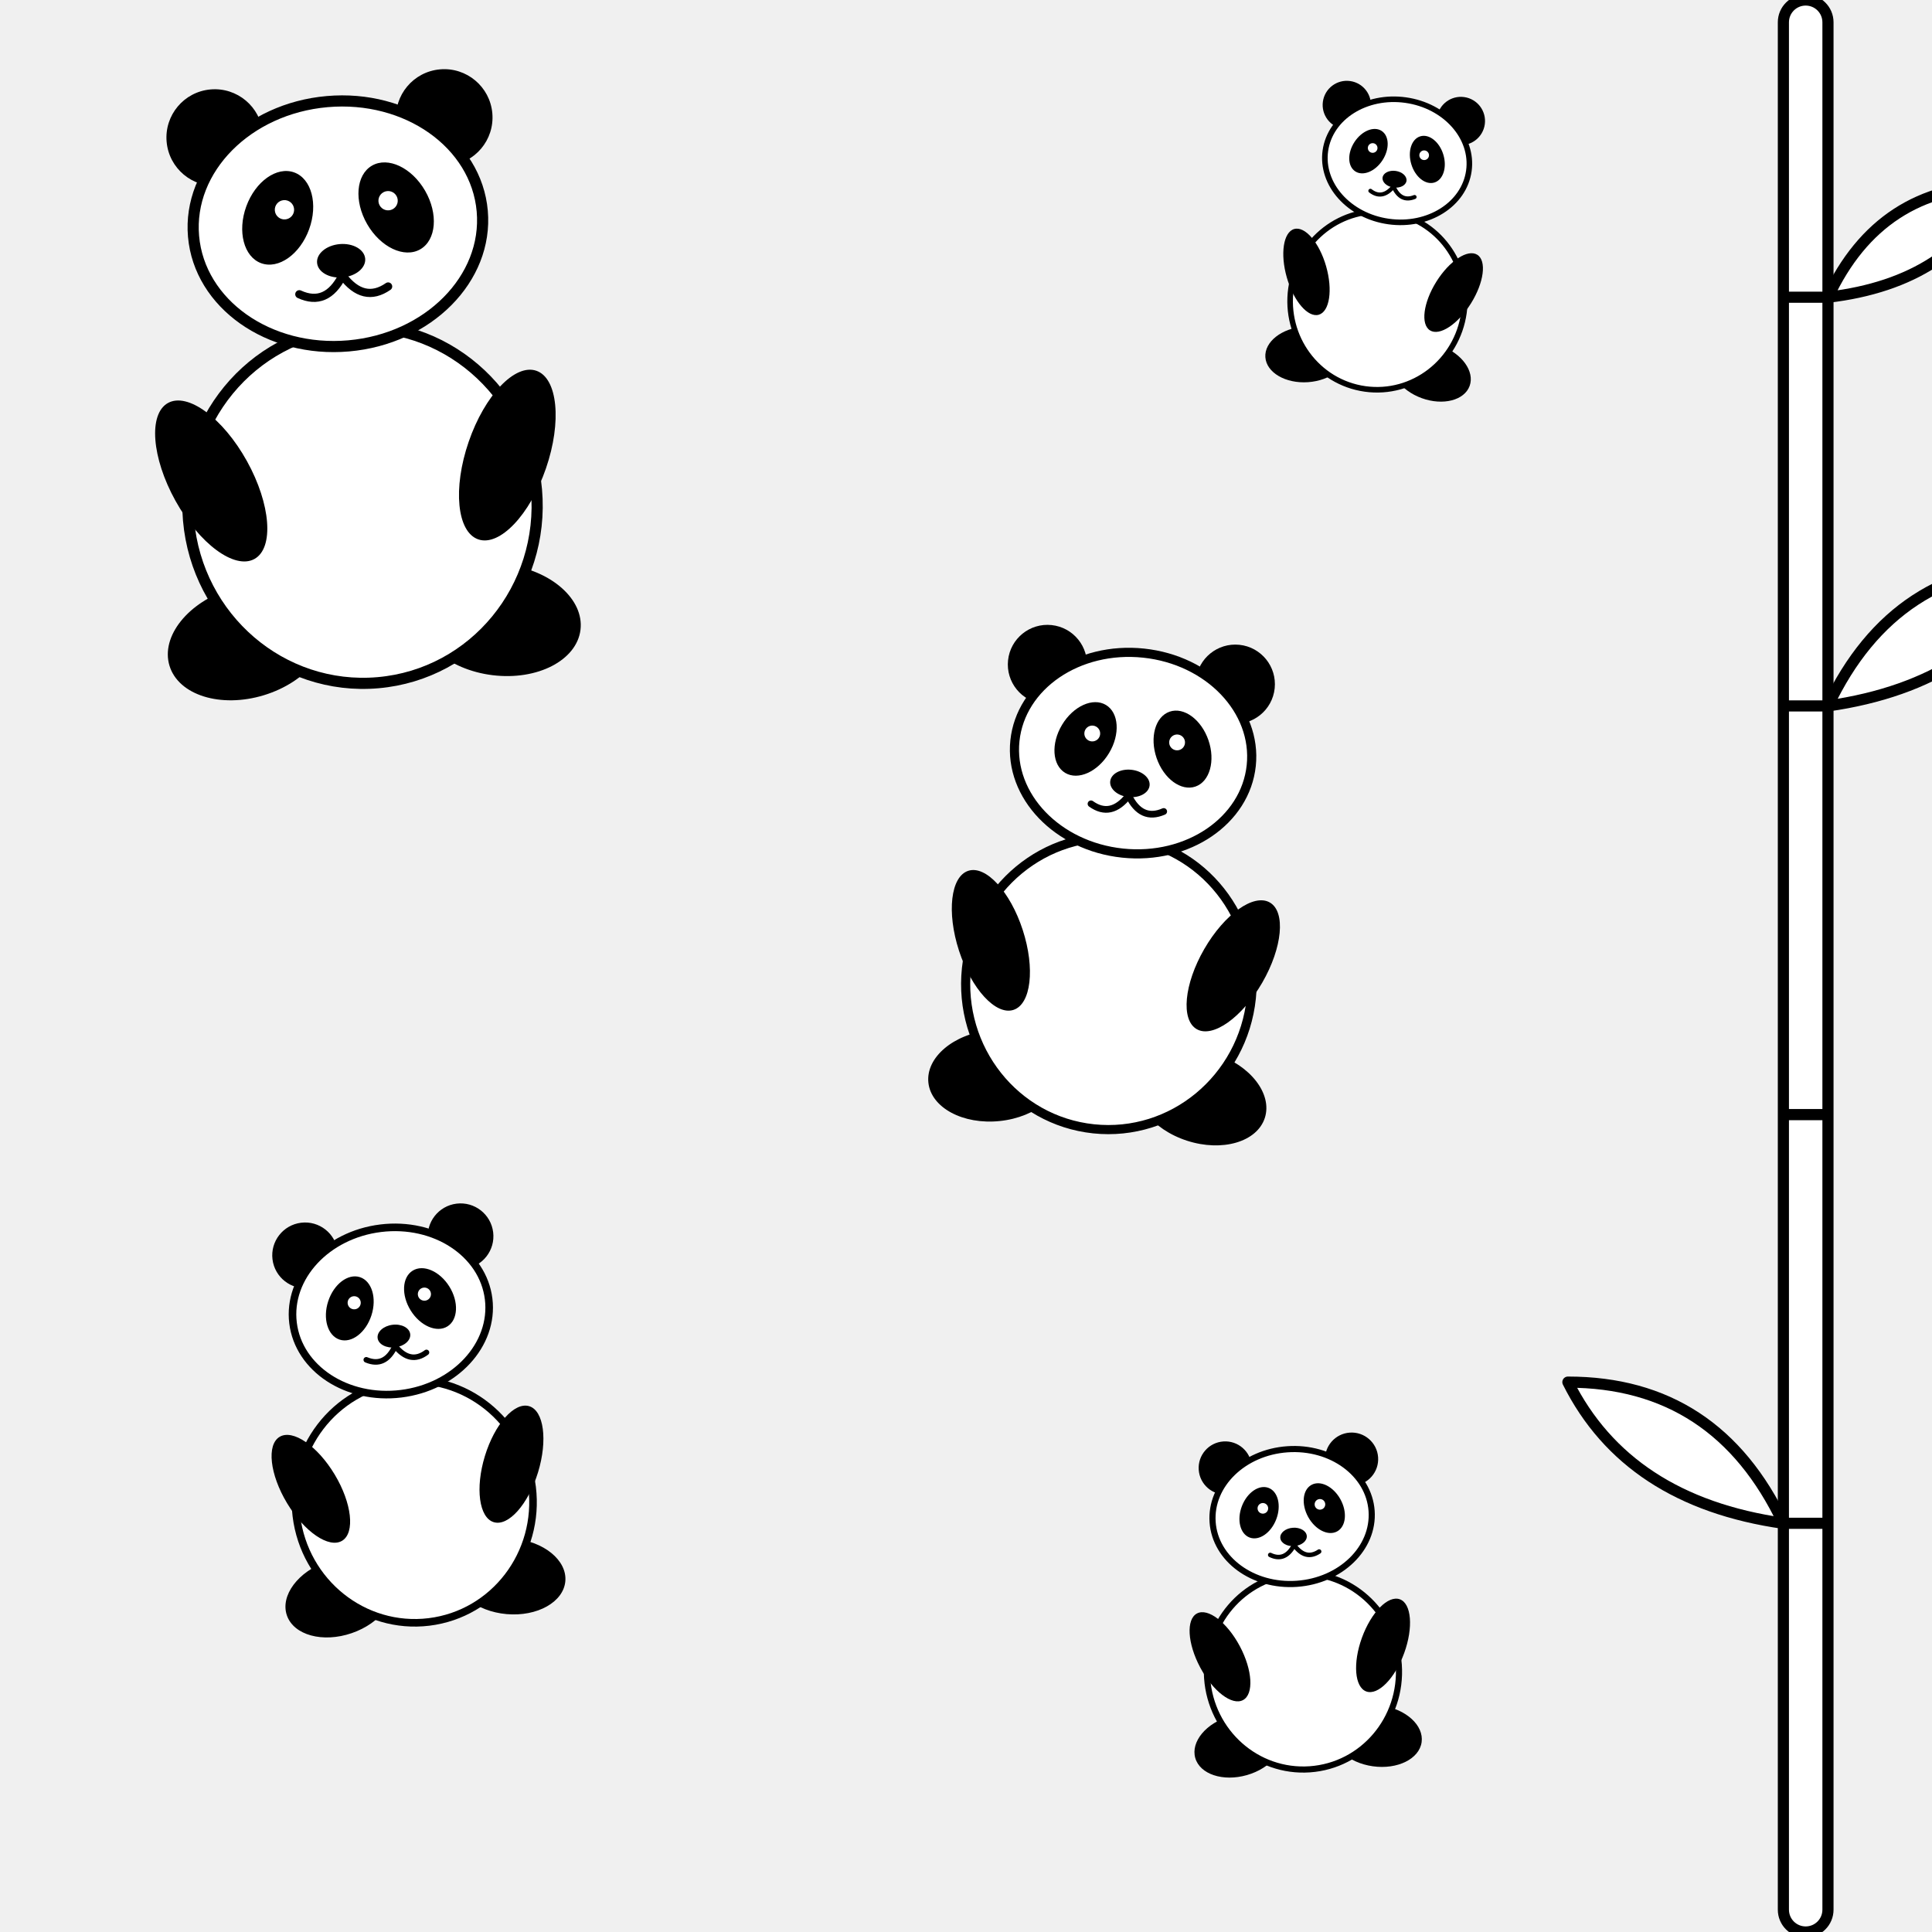
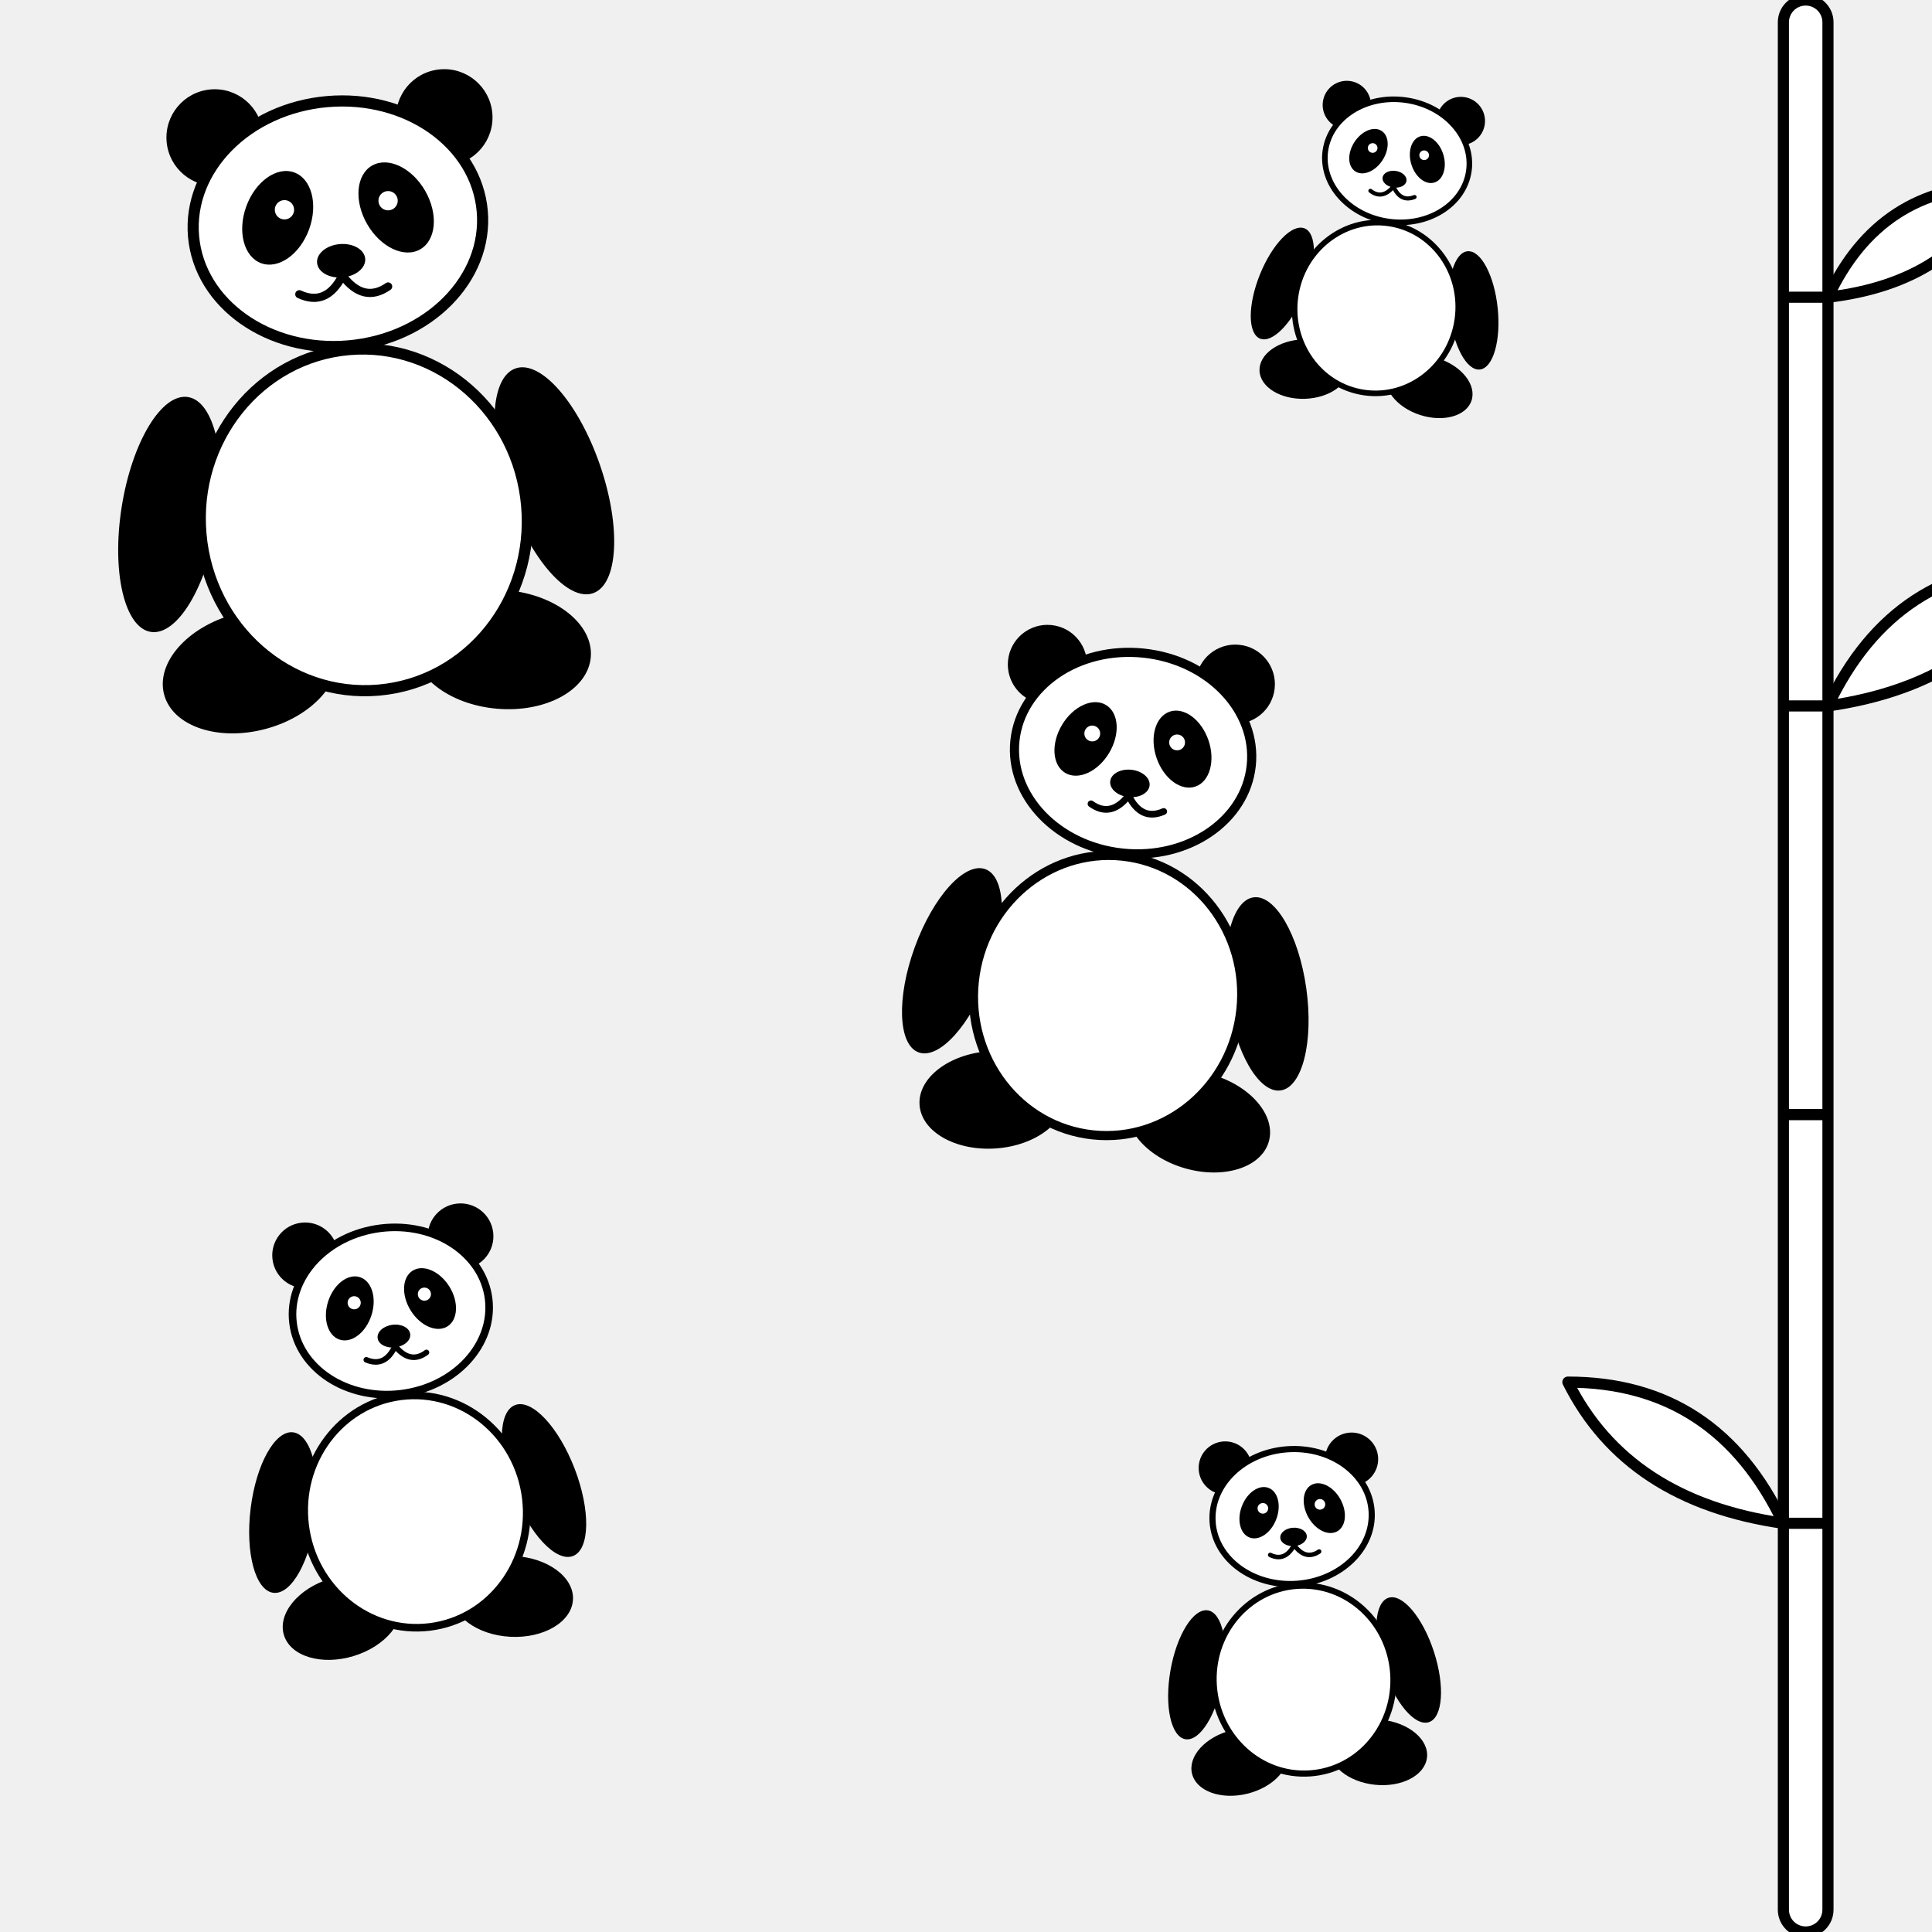
<svg xmlns="http://www.w3.org/2000/svg" width="520" height="520" viewBox="0 0 520 520" fill="none">
  <defs>
    <g id="panda" stroke-linejoin="round" stroke-linecap="round">
-       <ellipse cx="-34" cy="52" rx="22" ry="15" transform="rotate(-12 -34 52)" fill="#000" />
-       <ellipse cx="34" cy="52" rx="22" ry="15" transform="rotate(12 34 52)" fill="#000" />
-       <ellipse cx="0" cy="18" rx="47" ry="48" fill="#fff" stroke="#000" stroke-width="3" />
-       <ellipse cx="-40" cy="8" rx="11" ry="24" transform="rotate(-24 -40 8)" fill="#000" />
-       <ellipse cx="40" cy="8" rx="11" ry="24" transform="rotate(24 40 8)" fill="#000" />
+       <ellipse cx="-52" cy="16" rx="13" ry="32" transform="rotate(14 -52 16)" fill="#000" />
+       <ellipse cx="52" cy="16" rx="13" ry="32" transform="rotate(-14 52 16)" fill="#000" />
+       <ellipse cx="-34" cy="60" rx="24" ry="16" transform="rotate(-10 -34 60)" fill="#000" />
+       <ellipse cx="34" cy="60" rx="24" ry="16" transform="rotate(10 34 60)" fill="#000" />
+       <ellipse cx="0" cy="22" rx="44" ry="46" fill="#fff" stroke="#000" stroke-width="3" />
      <circle cx="-31" cy="-84" r="13" fill="#000" />
      <circle cx="31" cy="-84" r="13" fill="#000" />
      <ellipse cx="0" cy="-58" rx="39" ry="33" fill="#fff" stroke="#000" stroke-width="3" />
      <ellipse cx="-16" cy="-61" rx="9" ry="13" transform="rotate(25 -16 -61)" fill="#000" />
      <ellipse cx="16" cy="-61" rx="9" ry="13" transform="rotate(-25 16 -61)" fill="#000" />
      <circle cx="-14" cy="-63" r="2.6" fill="#fff" />
      <circle cx="14" cy="-63" r="2.6" fill="#fff" />
      <ellipse cx="0" cy="-48" rx="6.5" ry="4.5" fill="#000" />
      <path d="M0 -44 Q-5 -36 -12 -40 M0 -44 Q5 -36 12 -40" stroke="#000" stroke-width="2.2" fill="none" />
    </g>
    <g id="bamboo" stroke-linejoin="round">
      <rect x="-6" y="0" width="12" height="520" rx="6" fill="#fff" stroke="#000" stroke-width="3" />
      <path d="M-6 80H6M-6 190H6M-6 300H6M-6 410H6" stroke="#000" stroke-width="3" />
      <path d="M6 190 q42 -6 58 -38 q-40 0 -58 38z M-6 410 q-42 -6 -58 -38 q40 0 58 38z M6 80 q34 -4 46 -30 q-32 0 -46 30z" fill="#fff" stroke="#000" stroke-width="3" />
    </g>
  </defs>
  <use href="#bamboo" x="486" y="0" />
  <use href="#panda" transform="translate(96 118) rotate(-5)" />
  <use href="#panda" transform="translate(300 250) rotate(6) scale(.82)" />
  <use href="#panda" transform="translate(110 392) rotate(-7) scale(.68)" />
  <use href="#panda" transform="translate(372 72) rotate(8) scale(.5)" />
  <use href="#panda" transform="translate(350 440) rotate(-4) scale(.55)" />
</svg>
